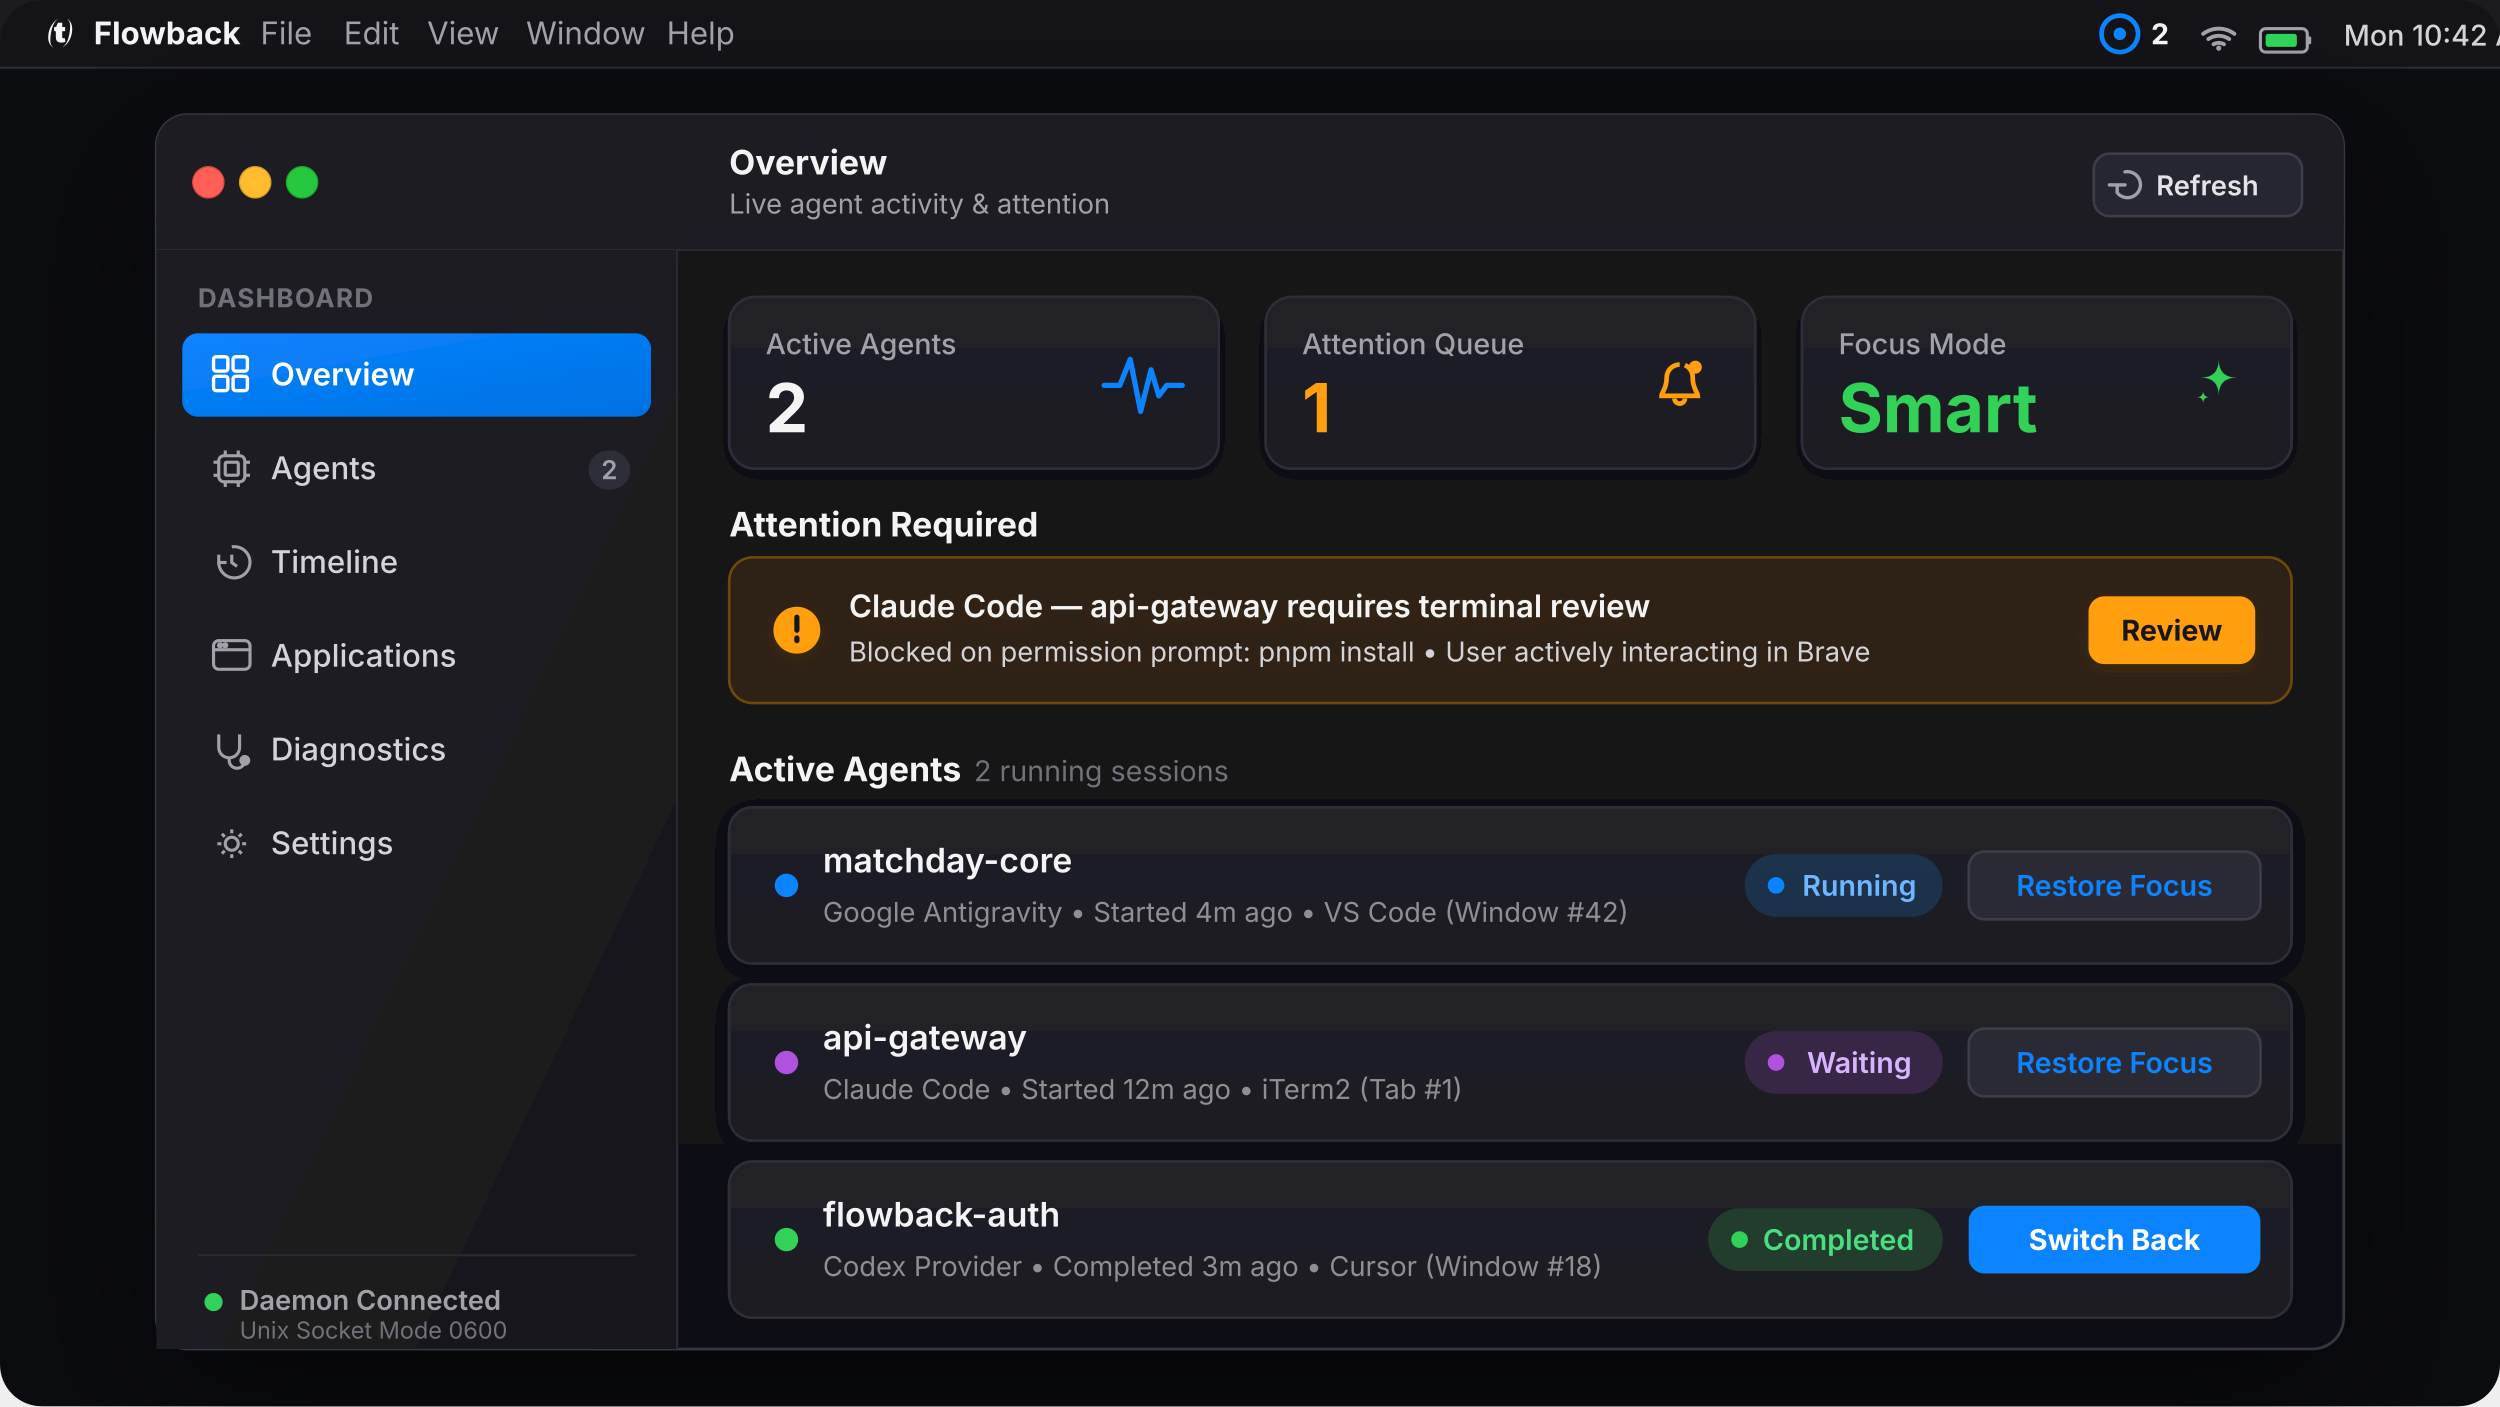
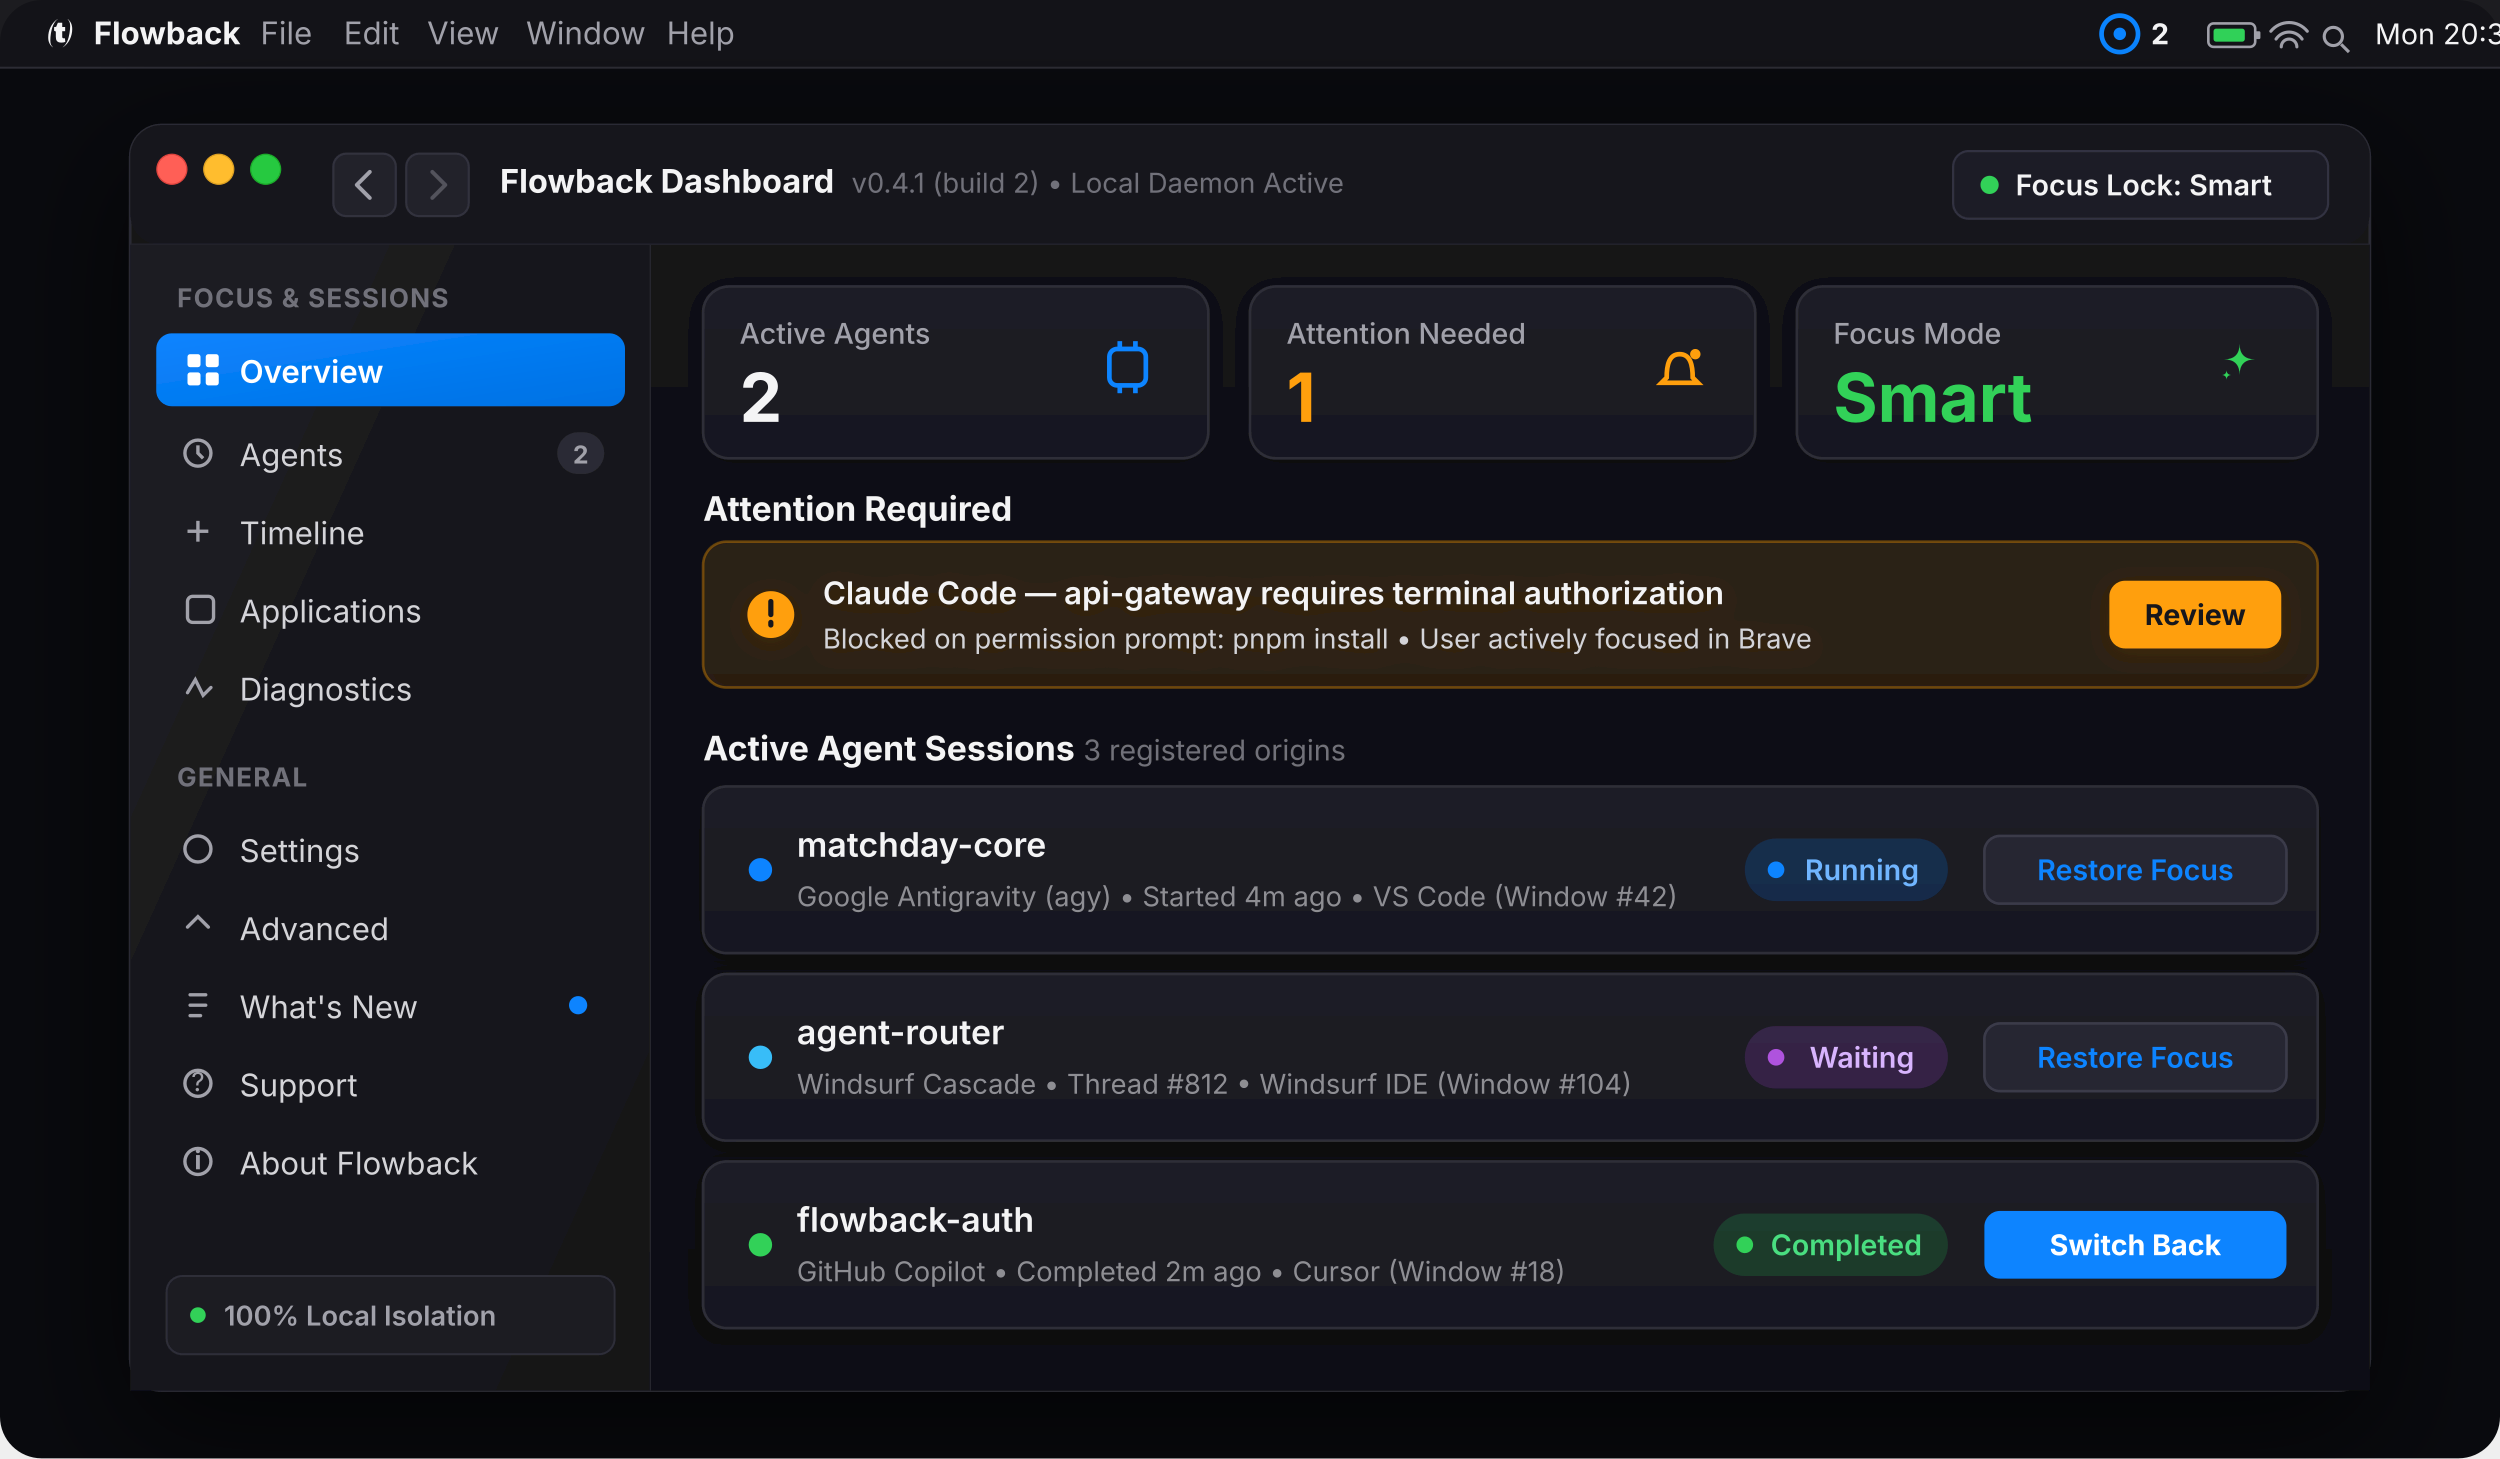
- <svg xmlns="http://www.w3.org/2000/svg" viewBox="0 0 960 540" width="100%" height="100%">
+ <svg xmlns="http://www.w3.org/2000/svg" viewBox="0 0 960 560" width="100%" height="100%">
  <defs>
-     <filter id="macWindowShadow" x="-20%" y="-20%" width="140%" height="140%">
-       <feDropShadow dx="0" dy="18" stdDeviation="28" flood-color="#000000" flood-opacity="0.6" />
+     <filter id="macWindowShadow" x="-15%" y="-15%" width="130%" height="135%">
+       <feDropShadow dx="0" dy="16" stdDeviation="24" flood-color="#000000" flood-opacity="0.65" />
    </filter>
    <filter id="cardShadow" x="-10%" y="-10%" width="120%" height="120%">
-       <feDropShadow dx="0" dy="2" stdDeviation="4" flood-color="#000000" flood-opacity="0.25" />
+       <feDropShadow dx="0" dy="2" stdDeviation="4" flood-color="#000000" flood-opacity="0.3" />
    </filter>
    <linearGradient id="sidebarGrad" x1="0%" y1="0%" x2="100%" y2="100%">
-       <stop offset="0%" stop-color="#1e1e24" />
-       <stop offset="100%" stop-color="#18181c" />
+       <stop offset="0%" stop-color="#1c1c22" />
+       <stop offset="100%" stop-color="#141418" />
    </linearGradient>
    <linearGradient id="detailGrad" x1="0%" y1="0%" x2="0%" y2="100%">
-       <stop offset="0%" stop-color="#141418" />
-       <stop offset="100%" stop-color="#111114" />
+       <stop offset="0%" stop-color="#121216" />
+       <stop offset="100%" stop-color="#0e0e12" />
    </linearGradient>
    <linearGradient id="accentPill" x1="0%" y1="0%" x2="100%" y2="100%">
      <stop offset="0%" stop-color="#0a84ff" />
      <stop offset="100%" stop-color="#0071e3" />
    </linearGradient>
    <linearGradient id="cardBg" x1="0%" y1="0%" x2="0%" y2="100%">
-       <stop offset="0%" stop-color="#212128" />
-       <stop offset="100%" stop-color="#1c1c22" />
+       <stop offset="0%" stop-color="#1e1e26" />
+       <stop offset="100%" stop-color="#181820" />
    </linearGradient>
  </defs>
-   <rect width="960" height="540" fill="#0b0c10" rx="16" />
+   <rect width="960" height="560" fill="#090a0e" rx="16" />
  <rect x="0" y="0" width="960" height="26" fill="#141418" opacity="0.96" />
  <line x1="0" y1="26" x2="960" y2="26" stroke="#2c2c34" stroke-width="0.75" />
  <text x="18" y="17" font-family="-apple-system, BlinkMacSystemFont, 'SF Pro Text', sans-serif" font-size="13" font-weight="600" fill="#f4f4f5"></text>
  <text x="36" y="17" font-family="-apple-system, BlinkMacSystemFont, 'SF Pro Text', sans-serif" font-size="12" font-weight="700" fill="#f4f4f5">Flowback</text>
  <text x="100" y="17" font-family="-apple-system, BlinkMacSystemFont, 'SF Pro Text', sans-serif" font-size="12" fill="#a1a1aa">File</text>
  <text x="132" y="17" font-family="-apple-system, BlinkMacSystemFont, 'SF Pro Text', sans-serif" font-size="12" fill="#a1a1aa">Edit</text>
  <text x="164" y="17" font-family="-apple-system, BlinkMacSystemFont, 'SF Pro Text', sans-serif" font-size="12" fill="#a1a1aa">View</text>
  <text x="202" y="17" font-family="-apple-system, BlinkMacSystemFont, 'SF Pro Text', sans-serif" font-size="12" fill="#a1a1aa">Window</text>
  <text x="256" y="17" font-family="-apple-system, BlinkMacSystemFont, 'SF Pro Text', sans-serif" font-size="12" fill="#a1a1aa">Help</text>
  <g transform="translate(806, 5)">
    <g transform="translate(0, 0)">
      <circle cx="8" cy="8" r="7" fill="none" stroke="#0a84ff" stroke-width="1.8" />
      <circle cx="8" cy="8" r="2.4" fill="#0a84ff" />
      <text x="20" y="12" font-family="-apple-system, BlinkMacSystemFont, 'SF Pro Text', sans-serif" font-size="11" font-weight="700" fill="#f4f4f5">2</text>
    </g>
-     <path d="M 44 12 A 4 4 0 0 1 48 12 M 42 10 A 7 7 0 0 1 50 10 M 40 8 A 10 10 0 0 1 52 8" fill="none" stroke="#a1a1aa" stroke-width="1.5" stroke-linecap="round" />
-     <circle cx="46" cy="13.5" r="1" fill="#a1a1aa" />
-     <rect x="62" y="6" width="18" height="9" rx="2" fill="none" stroke="#a1a1aa" stroke-width="1.2" />
-     <rect x="64" y="8" width="12" height="5" rx="1" fill="#30d158" />
-     <rect x="80" y="9" width="1.5" height="3" rx="0.5" fill="#a1a1aa" />
-     <text x="94" y="12.5" font-family="-apple-system, BlinkMacSystemFont, 'SF Pro Text', sans-serif" font-size="11" font-weight="500" fill="#d4d4d8">Mon 10:42 AM</text>
+     <g transform="translate(42, 2)" fill="#a1a1aa">
+       <rect x="0" y="2" width="18" height="9" rx="2" fill="none" stroke="#a1a1aa" stroke-width="1" />
+       <rect x="18" y="5" width="2" height="3" rx="0.5" fill="#a1a1aa" />
+       <rect x="2" y="4" width="12" height="5" rx="1" fill="#30d158" />
+       <path d="M 28 11 A 3 3 0 0 1 34 11 M 26 8 A 6 6 0 0 1 36 8 M 24 5 A 9 9 0 0 1 38 5" fill="none" stroke="#a1a1aa" stroke-width="1.2" stroke-linecap="round" />
+       <circle cx="48" cy="7" r="3.5" fill="none" stroke="#a1a1aa" stroke-width="1.2" />
+       <line x1="51" y1="10" x2="54" y2="13" stroke="#a1a1aa" stroke-width="1.2" />
+       <text x="64" y="10" font-family="-apple-system, BlinkMacSystemFont, 'SF Pro Text', sans-serif" font-size="11" fill="#f4f4f5">Mon 20:30</text>
+     </g>
  </g>
-   <g transform="translate(60, 44)" filter="url(#macWindowShadow)">
-     <rect width="840" height="474" rx="12" fill="url(#detailGrad)" stroke="#383842" stroke-width="1" />
-     <rect width="840" height="52" rx="12" fill="#1b1b22" />
-     <rect y="40" width="840" height="12" fill="#1b1b22" />
-     <line x1="0" y1="52" x2="840" y2="52" stroke="#2c2c34" stroke-width="0.75" />
-     <circle cx="20" cy="26" r="6" fill="#ff5f57" stroke="#e0443e" stroke-width="0.5" />
-     <circle cx="38" cy="26" r="6" fill="#febc2e" stroke="#d89e24" stroke-width="0.5" />
-     <circle cx="56" cy="26" r="6" fill="#28c840" stroke="#1aab29" stroke-width="0.5" />
-     <text x="220" y="23" font-family="-apple-system, BlinkMacSystemFont, 'SF Pro Text', sans-serif" font-size="13" font-weight="700" fill="#f4f4f5">Overview</text>
-     <text x="220" y="38" font-family="-apple-system, BlinkMacSystemFont, 'SF Pro Text', sans-serif" font-size="10.5" fill="#a1a1aa">Live agent activity &amp; attention</text>
-     <g transform="translate(744, 15)">
-       <rect width="80" height="24" rx="6" fill="#282832" stroke="#3d3d4a" stroke-width="1" />
-       <path d="M 12 7 A 5 5 0 1 1 9 15 L 9 12 M 9 12 L 6 12 M 9 12 L 12 12" fill="none" stroke="#a1a1aa" stroke-width="1.3" stroke-linecap="round" stroke-linejoin="round" />
-       <text x="24" y="16" font-family="-apple-system, BlinkMacSystemFont, 'SF Pro Text', sans-serif" font-size="10.5" font-weight="600" fill="#e4e4e7">Refresh</text>
-     </g>
-     <g transform="translate(0, 52)">
-       <rect width="200" height="422" fill="url(#sidebarGrad)" />
-       <line x1="200" y1="0" x2="200" y2="422" stroke="#2c2c34" stroke-width="0.75" />
-       <text x="16" y="22" font-family="-apple-system, BlinkMacSystemFont, 'SF Pro Text', sans-serif" font-size="10" font-weight="700" fill="#71717a" letter-spacing="0.5">DASHBOARD</text>
-       <g transform="translate(10, 32)">
-         <rect width="180" height="32" rx="6" fill="url(#accentPill)" />
-         <g transform="translate(12, 9)" stroke="#ffffff" stroke-width="1.3" fill="none">
-           <rect x="0" y="0" width="5.5" height="5.5" rx="1" />
-           <rect x="7.5" y="0" width="5.5" height="5.5" rx="1" />
-           <rect x="0" y="7.5" width="5.5" height="5.5" rx="1" />
-           <rect x="7.5" y="7.5" width="5.5" height="5.5" rx="1" />
-         </g>
-         <text x="34" y="20" font-family="-apple-system, BlinkMacSystemFont, 'SF Pro Text', sans-serif" font-size="12" font-weight="600" fill="#ffffff">Overview</text>
-       </g>
-       <g transform="translate(10, 68)">
-         <g transform="translate(12, 9)" stroke="#a1a1aa" stroke-width="1.2" fill="none">
-           <rect x="2" y="2" width="10" height="10" rx="2" />
-           <rect x="4.5" y="4.5" width="5" height="5" rx="0.5" />
-           <line x1="0" y1="4.5" x2="2" y2="4.5" />
-           <line x1="0" y1="9.5" x2="2" y2="9.5" />
-           <line x1="12" y1="4.5" x2="14" y2="4.5" />
-           <line x1="12" y1="9.5" x2="14" y2="9.5" />
-           <line x1="4.5" y1="0" x2="4.5" y2="2" />
-           <line x1="9.5" y1="0" x2="9.5" y2="2" />
-           <line x1="4.5" y1="12" x2="4.5" y2="14" />
-           <line x1="9.5" y1="12" x2="9.5" y2="14" />
-         </g>
-         <text x="34" y="20" font-family="-apple-system, BlinkMacSystemFont, 'SF Pro Text', sans-serif" font-size="12" font-weight="500" fill="#d4d4d8">Agents</text>
-         <rect x="156" y="9" width="16" height="15" rx="7.5" fill="#2d2d38" />
-         <text x="164" y="20" font-family="-apple-system, BlinkMacSystemFont, 'SF Pro Text', sans-serif" font-size="10" font-weight="600" fill="#a1a1aa" text-anchor="middle">2</text>
-       </g>
-       <g transform="translate(10, 104)">
-         <g transform="translate(12, 9)" stroke="#a1a1aa" stroke-width="1.2" fill="none">
-           <path d="M 7 1 A 6 6 0 1 1 2 7" />
-           <path d="M 2 4 L 2 7 L 5 7" />
-           <path d="M 7 4 L 7 7 L 9 8.5" />
-         </g>
-         <text x="34" y="20" font-family="-apple-system, BlinkMacSystemFont, 'SF Pro Text', sans-serif" font-size="12" font-weight="500" fill="#d4d4d8">Timeline</text>
-       </g>
-       <g transform="translate(10, 140)">
-         <g transform="translate(12, 9)" stroke="#a1a1aa" stroke-width="1.2" fill="none">
-           <rect x="0" y="1" width="14" height="11" rx="2" />
-           <line x1="0" y1="4.5" x2="14" y2="4.5" />
-           <circle cx="2.5" cy="2.8" r="0.6" fill="#a1a1aa" />
-           <circle cx="4.5" cy="2.8" r="0.6" fill="#a1a1aa" />
-         </g>
-         <text x="34" y="20" font-family="-apple-system, BlinkMacSystemFont, 'SF Pro Text', sans-serif" font-size="12" font-weight="500" fill="#d4d4d8">Applications</text>
-       </g>
-       <g transform="translate(10, 176)">
-         <g transform="translate(12, 9)" stroke="#a1a1aa" stroke-width="1.2" fill="none">
-           <path d="M 2 1 L 2 6 A 4 4 0 0 0 10 6 L 10 1" />
-           <path d="M 6 10 L 6 11 A 3 3 0 0 0 12 11" />
-           <circle cx="12" cy="11" r="1.5" fill="#a1a1aa" />
-         </g>
-         <text x="34" y="20" font-family="-apple-system, BlinkMacSystemFont, 'SF Pro Text', sans-serif" font-size="12" font-weight="500" fill="#d4d4d8">Diagnostics</text>
-       </g>
-       <g transform="translate(10, 212)">
-         <g transform="translate(12, 9)" stroke="#a1a1aa" stroke-width="1.2" fill="none">
-           <circle cx="7" cy="7" r="2.5" />
-           <path d="M 7 1.5 L 7 3 M 7 11 L 7 12.5 M 1.5 7 L 3 7 M 11 7 L 12.5 7 M 3.2 3.2 L 4.3 4.3 M 9.7 9.7 L 10.8 10.8 M 3.2 10.8 L 4.3 9.7 M 9.7 4.3 L 10.8 3.2" />
-         </g>
-         <text x="34" y="20" font-family="-apple-system, BlinkMacSystemFont, 'SF Pro Text', sans-serif" font-size="12" font-weight="500" fill="#d4d4d8">Settings</text>
-       </g>
-       <g transform="translate(16, 386)">
-         <line x1="0" y1="0" x2="168" y2="0" stroke="#2c2c34" stroke-width="0.75" />
-         <circle cx="6" cy="18" r="3.5" fill="#30d158" />
-         <text x="16" y="21" font-family="-apple-system, BlinkMacSystemFont, 'SF Pro Text', sans-serif" font-size="10.5" font-weight="600" fill="#a1a1aa">Daemon Connected</text>
-         <text x="16" y="32" font-family="-apple-system, BlinkMacSystemFont, 'SF Pro Text', sans-serif" font-size="9" fill="#71717a">Unix Socket Mode 0600</text>
-       </g>
-     </g>
-     <g transform="translate(200, 52)">
-       <g transform="translate(20, 18)" filter="url(#cardShadow)">
-         <rect width="188" height="66" rx="10" fill="url(#cardBg)" stroke="#2f2f38" stroke-width="1" />
-         <text x="14" y="22" font-family="-apple-system, BlinkMacSystemFont, 'SF Pro Text', sans-serif" font-size="11" font-weight="500" fill="#a1a1aa">Active Agents</text>
-         <text x="14" y="52" font-family="-apple-system, BlinkMacSystemFont, 'SF Pro Display', sans-serif" font-size="26" font-weight="700" fill="#f4f4f5">2</text>
-         <path d="M 144 34 L 150 34 L 154 24 L 158 44 L 162 28 L 165 38 L 168 34 L 174 34" fill="none" stroke="#0a84ff" stroke-width="2" stroke-linecap="round" stroke-linejoin="round" />
-       </g>
-       <g transform="translate(226, 18)" filter="url(#cardShadow)">
-         <rect width="188" height="66" rx="10" fill="url(#cardBg)" stroke="#2f2f38" stroke-width="1" />
-         <text x="14" y="22" font-family="-apple-system, BlinkMacSystemFont, 'SF Pro Text', sans-serif" font-size="11" font-weight="500" fill="#a1a1aa">Attention Queue</text>
-         <text x="14" y="52" font-family="-apple-system, BlinkMacSystemFont, 'SF Pro Display', sans-serif" font-size="26" font-weight="700" fill="#ff9f0a">1</text>
-         <g transform="translate(150, 24)" stroke="#ff9f0a" stroke-width="1.8" fill="none">
-           <path d="M 9 2 A 5 5 0 0 0 4 7 C 4 11 2 13 2 14 L 16 14 C 16 13 14 11 14 7 A 5 5 0 0 0 11 2.2" />
-           <path d="M 7 15 A 2 2 0 0 0 11 15" />
-           <circle cx="15" cy="3" r="2.5" fill="#ff9f0a" stroke="none" />
-         </g>
-       </g>
-       <g transform="translate(432, 18)" filter="url(#cardShadow)">
-         <rect width="188" height="66" rx="10" fill="url(#cardBg)" stroke="#2f2f38" stroke-width="1" />
-         <text x="14" y="22" font-family="-apple-system, BlinkMacSystemFont, 'SF Pro Text', sans-serif" font-size="11" font-weight="500" fill="#a1a1aa">Focus Mode</text>
-         <text x="14" y="52" font-family="-apple-system, BlinkMacSystemFont, 'SF Pro Display', sans-serif" font-size="26" font-weight="700" fill="#30d158">Smart</text>
-         <g transform="translate(150, 24)" fill="#30d158">
-           <path d="M 10 0 Q 10 7 17 7 Q 10 7 10 14 Q 10 7 3 7 Q 10 7 10 0 Z" />
-           <path d="M 4 12 Q 4 14.5 6.5 14.5 Q 4 14.5 4 17 Q 4 14.5 1.5 14.5 Q 4 14.5 4 12 Z" />
-         </g>
-       </g>
-       <g transform="translate(20, 100)">
+   <g transform="translate(50, 48)" filter="url(#macWindowShadow)">
+     <rect width="860" height="486" rx="12" fill="#141418" />
+     <rect width="860" height="486" rx="12" fill="none" stroke="#2c2c34" stroke-width="1" />
+     <rect x="0" y="0" width="860" height="46" rx="12" fill="#18181e" />
+     <line x1="0" y1="46" x2="860" y2="46" stroke="#26262e" stroke-width="1" />
+     <g transform="translate(16, 17)">
+       <circle cx="0" cy="0" r="5.75" fill="#ff5f56" stroke="#e0443e" stroke-width="0.5" />
+       <circle cx="18" cy="0" r="5.75" fill="#ffbd2e" stroke="#dea123" stroke-width="0.5" />
+       <circle cx="36" cy="0" r="5.75" fill="#27c93f" stroke="#1aab29" stroke-width="0.5" />
+     </g>
+     <g transform="translate(78, 11)">
+       <rect width="24" height="24" rx="5" fill="#23232c" stroke="#32323e" stroke-width="0.8" />
+       <path d="M 14 7 L 9 12 L 14 17" fill="none" stroke="#a1a1aa" stroke-width="1.5" stroke-linecap="round" stroke-linejoin="round" />
+       <rect x="28" width="24" height="24" rx="5" fill="#23232c" stroke="#32323e" stroke-width="0.8" />
+       <path d="M 38 7 L 43 12 L 38 17" fill="none" stroke="#52525b" stroke-width="1.5" stroke-linecap="round" stroke-linejoin="round" />
+     </g>
+     <g transform="translate(142, 16)">
+       <text x="0" y="10" font-family="-apple-system, BlinkMacSystemFont, 'SF Pro Text', sans-serif" font-size="12.5" font-weight="700" fill="#f4f4f5">Flowback Dashboard</text>
+       <text x="135" y="10" font-family="-apple-system, BlinkMacSystemFont, 'SF Pro Text', sans-serif" font-size="10.5" fill="#71717a">v0.4.1 (build 2) • Local Daemon Active</text>
+     </g>
+     <g transform="translate(700, 10)">
+       <rect width="144" height="26" rx="6" fill="#1f1f28" stroke="#333342" stroke-width="0.8" />
+       <circle cx="14" cy="13" r="3.5" fill="#30d158" />
+       <text x="24" y="17" font-family="-apple-system, BlinkMacSystemFont, 'SF Pro Text', sans-serif" font-size="11" font-weight="600" fill="#f4f4f5">Focus Lock: Smart</text>
+     </g>
+     <g transform="translate(0, 46)">
+       <rect width="200" height="440" fill="url(#sidebarGrad)" />
+       <line x1="200" y1="0" x2="200" y2="440" stroke="#26262e" stroke-width="1" />
+       <text x="18" y="24" font-family="-apple-system, BlinkMacSystemFont, 'SF Pro Text', sans-serif" font-size="10" font-weight="700" fill="#71717a" letter-spacing="0.5">FOCUS &amp; SESSIONS</text>
+       <g transform="translate(10, 34)">
+         <rect width="180" height="28" rx="6" fill="url(#accentPill)" />
+         <rect x="12" y="8" width="5" height="5" rx="1" fill="#ffffff" />
+         <rect x="19" y="8" width="5" height="5" rx="1" fill="#ffffff" />
+         <rect x="12" y="15" width="5" height="5" rx="1" fill="#ffffff" />
+         <rect x="19" y="15" width="5" height="5" rx="1" fill="#ffffff" />
+         <text x="32" y="19" font-family="-apple-system, BlinkMacSystemFont, 'SF Pro Text', sans-serif" font-size="12" font-weight="600" fill="#ffffff">Overview</text>
+       </g>
+       <g transform="translate(10, 66)">
+         <circle cx="16" cy="14" r="5" fill="none" stroke="#a1a1aa" stroke-width="1.3" />
+         <path d="M 16 11 L 16 14 L 18 16" stroke="#a1a1aa" stroke-width="1.3" fill="none" />
+         <text x="32" y="19" font-family="-apple-system, BlinkMacSystemFont, 'SF Pro Text', sans-serif" font-size="12" fill="#d4d4d8">Agents</text>
+         <rect x="154" y="6" width="18" height="16" rx="8" fill="#2c2c34" />
+         <text x="163" y="18" font-family="-apple-system, BlinkMacSystemFont, 'SF Pro Text', sans-serif" font-size="9.5" font-weight="700" fill="#a1a1aa" text-anchor="middle">2</text>
+       </g>
+       <g transform="translate(10, 96)">
+         <path d="M 12 14 H 20 M 16 10 V 18" stroke="#a1a1aa" stroke-width="1.3" />
+         <text x="32" y="19" font-family="-apple-system, BlinkMacSystemFont, 'SF Pro Text', sans-serif" font-size="12" fill="#d4d4d8">Timeline</text>
+       </g>
+       <g transform="translate(10, 126)">
+         <rect x="12" y="9" width="10" height="10" rx="2" fill="none" stroke="#a1a1aa" stroke-width="1.3" />
+         <text x="32" y="19" font-family="-apple-system, BlinkMacSystemFont, 'SF Pro Text', sans-serif" font-size="12" fill="#d4d4d8">Applications</text>
+       </g>
+       <g transform="translate(10, 156)">
+         <path d="M 12 16 L 15 11 L 18 17 L 21 14" fill="none" stroke="#a1a1aa" stroke-width="1.3" stroke-linecap="round" />
+         <text x="32" y="19" font-family="-apple-system, BlinkMacSystemFont, 'SF Pro Text', sans-serif" font-size="12" fill="#d4d4d8">Diagnostics</text>
+       </g>
+       <text x="18" y="208" font-family="-apple-system, BlinkMacSystemFont, 'SF Pro Text', sans-serif" font-size="10" font-weight="700" fill="#71717a" letter-spacing="0.5">GENERAL</text>
+       <g transform="translate(10, 218)">
+         <circle cx="16" cy="14" r="5" fill="none" stroke="#a1a1aa" stroke-width="1.3" />
+         <text x="32" y="19" font-family="-apple-system, BlinkMacSystemFont, 'SF Pro Text', sans-serif" font-size="12" fill="#d4d4d8">Settings</text>
+       </g>
+       <g transform="translate(10, 248)">
+         <path d="M 12 14 L 16 10 L 20 14" fill="none" stroke="#a1a1aa" stroke-width="1.3" stroke-linecap="round" />
+         <text x="32" y="19" font-family="-apple-system, BlinkMacSystemFont, 'SF Pro Text', sans-serif" font-size="12" fill="#d4d4d8">Advanced</text>
+       </g>
+       <g transform="translate(10, 278)">
+         <path d="M 13 10 H 19 M 13 14 H 19 M 13 18 H 17" stroke="#a1a1aa" stroke-width="1.3" stroke-linecap="round" />
+         <text x="32" y="19" font-family="-apple-system, BlinkMacSystemFont, 'SF Pro Text', sans-serif" font-size="12" fill="#d4d4d8">What's New</text>
+         <circle cx="162" cy="14" r="3.5" fill="#0a84ff" />
+       </g>
+       <g transform="translate(10, 308)">
+         <circle cx="16" cy="14" r="5" fill="none" stroke="#a1a1aa" stroke-width="1.3" />
+         <text x="16" y="17" font-family="-apple-system, sans-serif" font-size="10" fill="#a1a1aa" text-anchor="middle">?</text>
+         <text x="32" y="19" font-family="-apple-system, BlinkMacSystemFont, 'SF Pro Text', sans-serif" font-size="12" fill="#d4d4d8">Support</text>
+       </g>
+       <g transform="translate(10, 338)">
+         <circle cx="16" cy="14" r="5" fill="none" stroke="#a1a1aa" stroke-width="1.3" />
+         <text x="16" y="17" font-family="-apple-system, sans-serif" font-size="10" font-weight="700" fill="#a1a1aa" text-anchor="middle">i</text>
+         <text x="32" y="19" font-family="-apple-system, BlinkMacSystemFont, 'SF Pro Text', sans-serif" font-size="12" fill="#d4d4d8">About Flowback</text>
+       </g>
+       <g transform="translate(14, 396)">
+         <rect width="172" height="30" rx="6" fill="#1b1b22" stroke="#2d2d38" stroke-width="0.8" />
+         <circle cx="12" cy="15" r="3" fill="#30d158" />
+         <text x="22" y="19" font-family="-apple-system, BlinkMacSystemFont, 'SF Pro Text', sans-serif" font-size="10.5" font-weight="600" fill="#a1a1aa">100% Local Isolation</text>
+       </g>
+     </g>
+     <g transform="translate(200, 46)">
+       <rect width="660" height="440" fill="url(#detailGrad)" />
+       <g transform="translate(20, 16)">
+         <g transform="translate(0, 0)" filter="url(#cardShadow)">
+           <rect width="194" height="66" rx="10" fill="url(#cardBg)" stroke="#2f2f38" stroke-width="1" />
+           <text x="14" y="22" font-family="-apple-system, BlinkMacSystemFont, 'SF Pro Text', sans-serif" font-size="11" font-weight="500" fill="#a1a1aa">Active Agents</text>
+           <text x="14" y="52" font-family="-apple-system, BlinkMacSystemFont, 'SF Pro Display', sans-serif" font-size="26" font-weight="700" fill="#f4f4f5">2</text>
+           <g transform="translate(156, 24)" stroke="#0a84ff" stroke-width="1.8" fill="none">
+             <rect x="0" y="0" width="14" height="14" rx="3" />
+             <line x1="4" y1="-3" x2="4" y2="0" />
+             <line x1="10" y1="-3" x2="10" y2="0" />
+             <line x1="4" y1="14" x2="4" y2="17" />
+             <line x1="10" y1="14" x2="10" y2="17" />
+           </g>
+         </g>
+         <g transform="translate(210, 0)" filter="url(#cardShadow)">
+           <rect width="194" height="66" rx="10" fill="url(#cardBg)" stroke="#2f2f38" stroke-width="1" />
+           <text x="14" y="22" font-family="-apple-system, BlinkMacSystemFont, 'SF Pro Text', sans-serif" font-size="11" font-weight="500" fill="#a1a1aa">Attention Needed</text>
+           <text x="14" y="52" font-family="-apple-system, BlinkMacSystemFont, 'SF Pro Display', sans-serif" font-size="26" font-weight="700" fill="#ff9f0a">1</text>
+           <g transform="translate(156, 23)" stroke="#ff9f0a" stroke-width="1.8" fill="none">
+             <path d="M 4 12 C 4 7 5 3 9 3 C 13 3 14 7 14 12 L 16 14 L 2 14 Z" />
+             <circle cx="15" cy="3" r="2" fill="#ff9f0a" stroke="none" />
+           </g>
+         </g>
+         <g transform="translate(420, 0)" filter="url(#cardShadow)">
+           <rect width="200" height="66" rx="10" fill="url(#cardBg)" stroke="#2f2f38" stroke-width="1" />
+           <text x="14" y="22" font-family="-apple-system, BlinkMacSystemFont, 'SF Pro Text', sans-serif" font-size="11" font-weight="500" fill="#a1a1aa">Focus Mode</text>
+           <text x="14" y="52" font-family="-apple-system, BlinkMacSystemFont, 'SF Pro Display', sans-serif" font-size="26" font-weight="700" fill="#30d158">Smart</text>
+           <g transform="translate(162, 22)" fill="#30d158">
+             <path d="M 8 0 Q 8 6 14 6 Q 8 6 8 12 Q 8 6 2 6 Q 8 6 8 0 Z" />
+             <path d="M 3 10 Q 3 12 5 12 Q 3 12 3 14 Q 3 12 1 12 Q 3 12 3 10 Z" />
+           </g>
+         </g>
+       </g>
+       <g transform="translate(20, 96)">
        <text x="0" y="10" font-family="-apple-system, BlinkMacSystemFont, 'SF Pro Text', sans-serif" font-size="13" font-weight="700" fill="#f4f4f5">Attention Required</text>
        <g transform="translate(0, 18)" filter="url(#cardShadow)">
-           <rect width="600" height="56" rx="9" fill="#ff9f0a" fill-opacity="0.1" stroke="#ff9f0a" stroke-opacity="0.35" stroke-width="1" />
+           <rect width="620" height="56" rx="9" fill="#ff9f0a" fill-opacity="0.1" stroke="#ff9f0a" stroke-opacity="0.35" stroke-width="1" />
          <circle cx="26" cy="28" r="9" fill="#ff9f0a" />
          <path d="M 26 23 L 26 28 M 26 31 L 26 32" stroke="#18181c" stroke-width="2" stroke-linecap="round" />
-           <text x="46" y="23" font-family="-apple-system, BlinkMacSystemFont, 'SF Pro Text', sans-serif" font-size="12" font-weight="600" fill="#f4f4f5">Claude Code — api-gateway requires terminal review</text>
-           <text x="46" y="40" font-family="-apple-system, BlinkMacSystemFont, 'SF Pro Text', sans-serif" font-size="10.5" fill="#d4d4d8">Blocked on permission prompt: pnpm install • User actively interacting in Brave</text>
-           <rect x="522" y="15" width="64" height="26" rx="6" fill="#ff9f0a" />
-           <text x="554" y="32" font-family="-apple-system, BlinkMacSystemFont, 'SF Pro Text', sans-serif" font-size="11" font-weight="700" fill="#18181c" text-anchor="middle">Review</text>
-         </g>
-       </g>
-       <g transform="translate(20, 194)">
-         <text x="0" y="10" font-family="-apple-system, BlinkMacSystemFont, 'SF Pro Text', sans-serif" font-size="13" font-weight="700" fill="#f4f4f5">Active Agents</text>
-         <text x="94" y="10" font-family="-apple-system, BlinkMacSystemFont, 'SF Pro Text', sans-serif" font-size="11" fill="#71717a">2 running sessions</text>
+           <text x="46" y="24" font-family="-apple-system, BlinkMacSystemFont, 'SF Pro Text', sans-serif" font-size="12" font-weight="600" fill="#f4f4f5">Claude Code — api-gateway requires terminal authorization</text>
+           <text x="46" y="41" font-family="-apple-system, BlinkMacSystemFont, 'SF Pro Text', sans-serif" font-size="10.5" fill="#d4d4d8">Blocked on permission prompt: pnpm install • User actively focused in Brave</text>
+           <rect x="540" y="15" width="66" height="26" rx="6" fill="#ff9f0a" />
+           <text x="573" y="32" font-family="-apple-system, BlinkMacSystemFont, 'SF Pro Text', sans-serif" font-size="11" font-weight="700" fill="#18181c" text-anchor="middle">Review</text>
+         </g>
+       </g>
+       <g transform="translate(20, 188)">
+         <text x="0" y="10" font-family="-apple-system, BlinkMacSystemFont, 'SF Pro Text', sans-serif" font-size="13" font-weight="700" fill="#f4f4f5">Active Agent Sessions</text>
+         <text x="146" y="10" font-family="-apple-system, BlinkMacSystemFont, 'SF Pro Text', sans-serif" font-size="11" fill="#71717a">3 registered origins</text>
        <g transform="translate(0, 20)" filter="url(#cardShadow)">
-           <rect width="600" height="60" rx="9" fill="url(#cardBg)" stroke="#2f2f38" stroke-width="1" />
-           <circle cx="22" cy="30" r="4.5" fill="#0a84ff" />
-           <text x="36" y="25" font-family="-apple-system, BlinkMacSystemFont, 'SF Pro Text', sans-serif" font-size="13" font-weight="600" fill="#f4f4f5">matchday-core</text>
-           <text x="36" y="44" font-family="-apple-system, BlinkMacSystemFont, 'SF Pro Text', sans-serif" font-size="10.5" fill="#8e8e93">Google Antigravity • Started 4m ago • VS Code (Window #42)</text>
-           <g transform="translate(390, 18)">
-             <rect width="76" height="24" rx="12" fill="#0a84ff" fill-opacity="0.18" />
+           <rect width="620" height="64" rx="9" fill="url(#cardBg)" stroke="#2f2f38" stroke-width="1" />
+           <circle cx="22" cy="32" r="4.5" fill="#0a84ff" />
+           <text x="36" y="27" font-family="-apple-system, BlinkMacSystemFont, 'SF Pro Text', sans-serif" font-size="13" font-weight="600" fill="#f4f4f5">matchday-core</text>
+           <text x="36" y="46" font-family="-apple-system, BlinkMacSystemFont, 'SF Pro Text', sans-serif" font-size="10.5" fill="#8e8e93">Google Antigravity (agy) • Started 4m ago • VS Code (Window #42)</text>
+           <g transform="translate(400, 20)">
+             <rect width="78" height="24" rx="12" fill="#0a84ff" fill-opacity="0.18" />
            <circle cx="12" cy="12" r="3.2" fill="#0a84ff" />
-             <text x="44" y="16" font-family="-apple-system, BlinkMacSystemFont, 'SF Pro Rounded', sans-serif" font-size="11" font-weight="600" fill="#70b5ff" text-anchor="middle">Running</text>
-           </g>
-           <g transform="translate(476, 17)">
-             <rect width="112" height="26" rx="6" fill="#2b2b35" stroke="#3d3d4a" stroke-width="1" />
-             <text x="56" y="17" font-family="-apple-system, BlinkMacSystemFont, 'SF Pro Text', sans-serif" font-size="11" font-weight="600" fill="#0a84ff" text-anchor="middle">Restore Focus</text>
-           </g>
-         </g>
-         <g transform="translate(0, 88)" filter="url(#cardShadow)">
-           <rect width="600" height="60" rx="9" fill="url(#cardBg)" stroke="#2f2f38" stroke-width="1" />
-           <circle cx="22" cy="30" r="4.5" fill="#af52de" />
-           <text x="36" y="25" font-family="-apple-system, BlinkMacSystemFont, 'SF Pro Text', sans-serif" font-size="13" font-weight="600" fill="#f4f4f5">api-gateway</text>
-           <text x="36" y="44" font-family="-apple-system, BlinkMacSystemFont, 'SF Pro Text', sans-serif" font-size="10.5" fill="#8e8e93">Claude Code • Started 12m ago • iTerm2 (Tab #1)</text>
-           <g transform="translate(390, 18)">
-             <rect width="76" height="24" rx="12" fill="#af52de" fill-opacity="0.18" />
+             <text x="45" y="16" font-family="-apple-system, BlinkMacSystemFont, 'SF Pro Rounded', sans-serif" font-size="11" font-weight="600" fill="#70b5ff" text-anchor="middle">Running</text>
+           </g>
+           <g transform="translate(492, 19)">
+             <rect width="116" height="26" rx="6" fill="#262632" stroke="#3b3b4a" stroke-width="1" />
+             <text x="58" y="17" font-family="-apple-system, BlinkMacSystemFont, 'SF Pro Text', sans-serif" font-size="11" font-weight="600" fill="#0a84ff" text-anchor="middle">Restore Focus</text>
+           </g>
+         </g>
+         <g transform="translate(0, 92)" filter="url(#cardShadow)">
+           <rect width="620" height="64" rx="9" fill="url(#cardBg)" stroke="#2f2f38" stroke-width="1" />
+           <circle cx="22" cy="32" r="4.5" fill="#38bdf8" />
+           <text x="36" y="27" font-family="-apple-system, BlinkMacSystemFont, 'SF Pro Text', sans-serif" font-size="13" font-weight="600" fill="#f4f4f5">agent-router</text>
+           <text x="36" y="46" font-family="-apple-system, BlinkMacSystemFont, 'SF Pro Text', sans-serif" font-size="10.5" fill="#8e8e93">Windsurf Cascade • Thread #812 • Windsurf IDE (Window #104)</text>
+           <g transform="translate(400, 20)">
+             <rect width="78" height="24" rx="12" fill="#af52de" fill-opacity="0.18" />
            <circle cx="12" cy="12" r="3.2" fill="#af52de" />
-             <text x="44" y="16" font-family="-apple-system, BlinkMacSystemFont, 'SF Pro Rounded', sans-serif" font-size="11" font-weight="600" fill="#d8b4fe" text-anchor="middle">Waiting</text>
-           </g>
-           <g transform="translate(476, 17)">
-             <rect width="112" height="26" rx="6" fill="#2b2b35" stroke="#3d3d4a" stroke-width="1" />
-             <text x="56" y="17" font-family="-apple-system, BlinkMacSystemFont, 'SF Pro Text', sans-serif" font-size="11" font-weight="600" fill="#0a84ff" text-anchor="middle">Restore Focus</text>
-           </g>
-         </g>
-         <g transform="translate(0, 156)" filter="url(#cardShadow)">
-           <rect width="600" height="60" rx="9" fill="url(#cardBg)" stroke="#2f2f38" stroke-width="1" />
-           <circle cx="22" cy="30" r="4.5" fill="#30d158" />
-           <text x="36" y="25" font-family="-apple-system, BlinkMacSystemFont, 'SF Pro Text', sans-serif" font-size="13" font-weight="600" fill="#f4f4f5">flowback-auth</text>
-           <text x="36" y="44" font-family="-apple-system, BlinkMacSystemFont, 'SF Pro Text', sans-serif" font-size="10.5" fill="#8e8e93">Codex Provider • Completed 3m ago • Cursor (Window #18)</text>
-           <g transform="translate(376, 18)">
+             <text x="45" y="16" font-family="-apple-system, BlinkMacSystemFont, 'SF Pro Rounded', sans-serif" font-size="11" font-weight="600" fill="#d8b4fe" text-anchor="middle">Waiting</text>
+           </g>
+           <g transform="translate(492, 19)">
+             <rect width="116" height="26" rx="6" fill="#262632" stroke="#3b3b4a" stroke-width="1" />
+             <text x="58" y="17" font-family="-apple-system, BlinkMacSystemFont, 'SF Pro Text', sans-serif" font-size="11" font-weight="600" fill="#0a84ff" text-anchor="middle">Restore Focus</text>
+           </g>
+         </g>
+         <g transform="translate(0, 164)" filter="url(#cardShadow)">
+           <rect width="620" height="64" rx="9" fill="url(#cardBg)" stroke="#2f2f38" stroke-width="1" />
+           <circle cx="22" cy="32" r="4.5" fill="#30d158" />
+           <text x="36" y="27" font-family="-apple-system, BlinkMacSystemFont, 'SF Pro Text', sans-serif" font-size="13" font-weight="600" fill="#f4f4f5">flowback-auth</text>
+           <text x="36" y="46" font-family="-apple-system, BlinkMacSystemFont, 'SF Pro Text', sans-serif" font-size="10.5" fill="#8e8e93">GitHub Copilot • Completed 2m ago • Cursor (Window #18)</text>
+           <g transform="translate(388, 20)">
            <rect width="90" height="24" rx="12" fill="#30d158" fill-opacity="0.18" />
            <circle cx="12" cy="12" r="3.2" fill="#30d158" />
-             <text x="50" y="16" font-family="-apple-system, BlinkMacSystemFont, 'SF Pro Rounded', sans-serif" font-size="11" font-weight="600" fill="#4ade80" text-anchor="middle">Completed</text>
-           </g>
-           <g transform="translate(476, 17)">
-             <rect width="112" height="26" rx="6" fill="#0a84ff" />
-             <text x="56" y="17" font-family="-apple-system, BlinkMacSystemFont, 'SF Pro Text', sans-serif" font-size="11" font-weight="700" fill="#ffffff" text-anchor="middle">Switch Back</text>
+             <text x="51" y="16" font-family="-apple-system, BlinkMacSystemFont, 'SF Pro Rounded', sans-serif" font-size="11" font-weight="600" fill="#4ade80" text-anchor="middle">Completed</text>
+           </g>
+           <g transform="translate(492, 19)">
+             <rect width="116" height="26" rx="6" fill="#0a84ff" />
+             <text x="58" y="17" font-family="-apple-system, BlinkMacSystemFont, 'SF Pro Text', sans-serif" font-size="11" font-weight="700" fill="#ffffff" text-anchor="middle">Switch Back</text>
          </g>
        </g>
      </g>
    </g>
  </g>
</svg>
